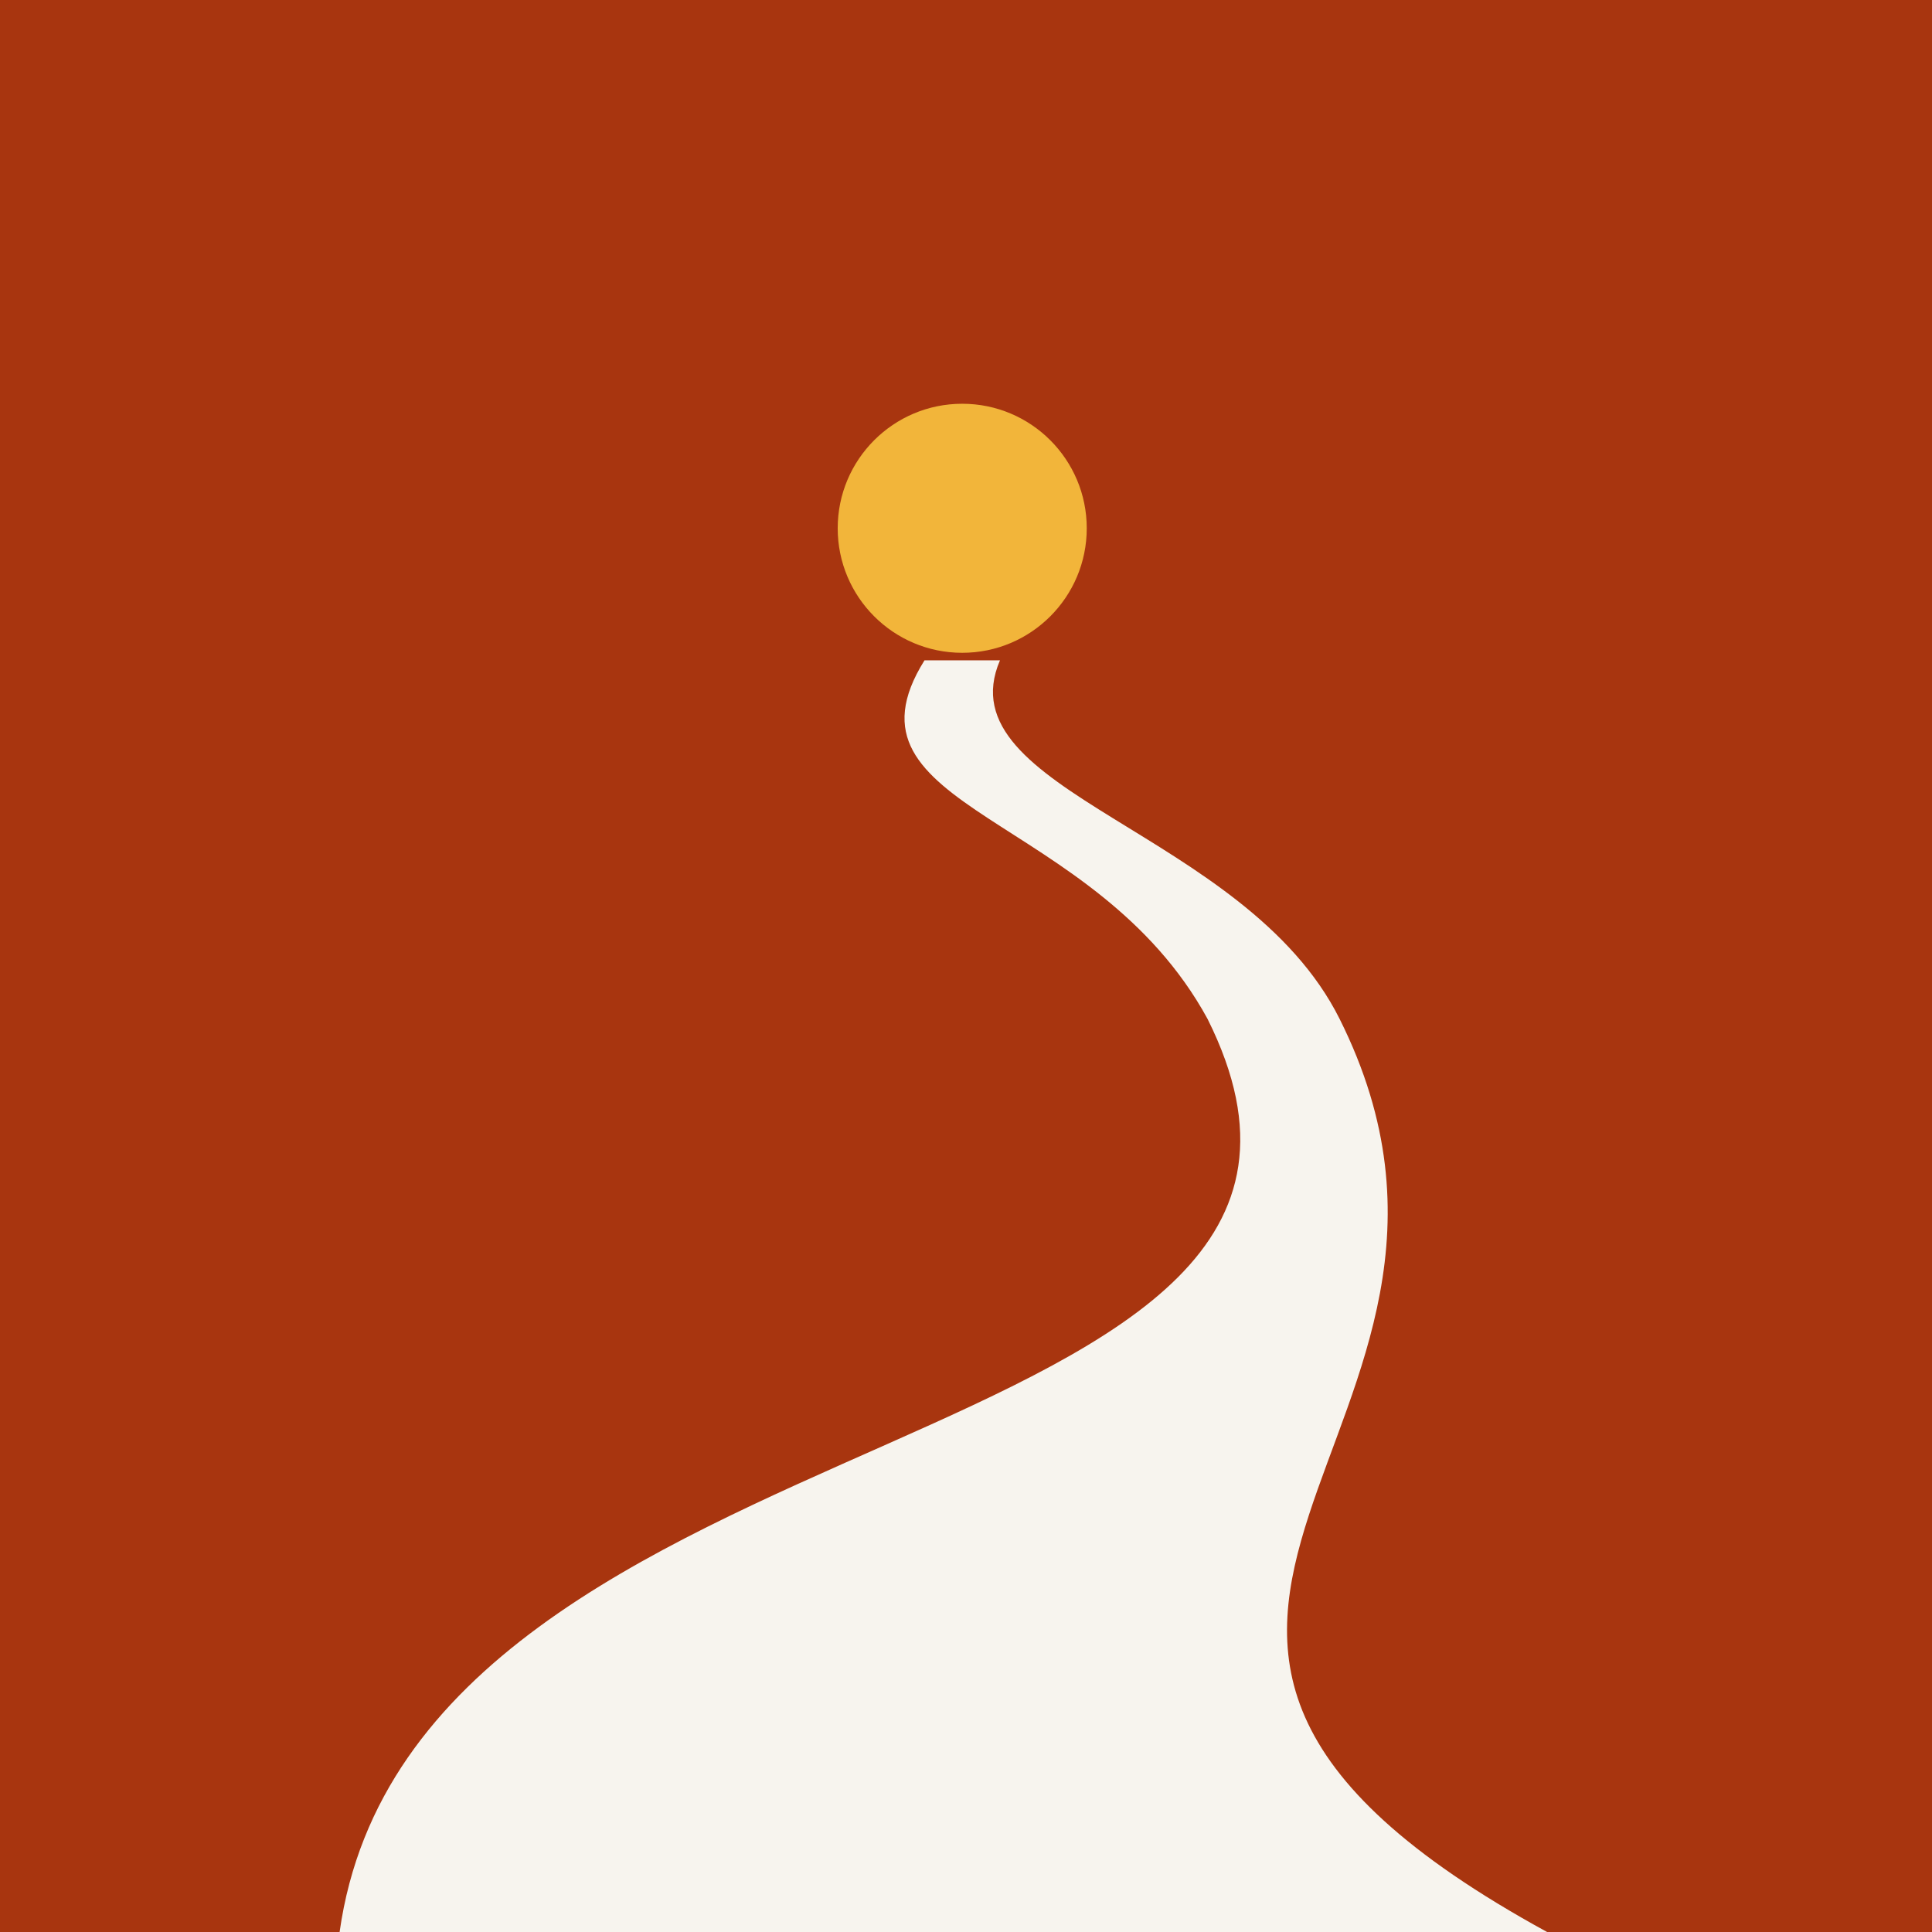
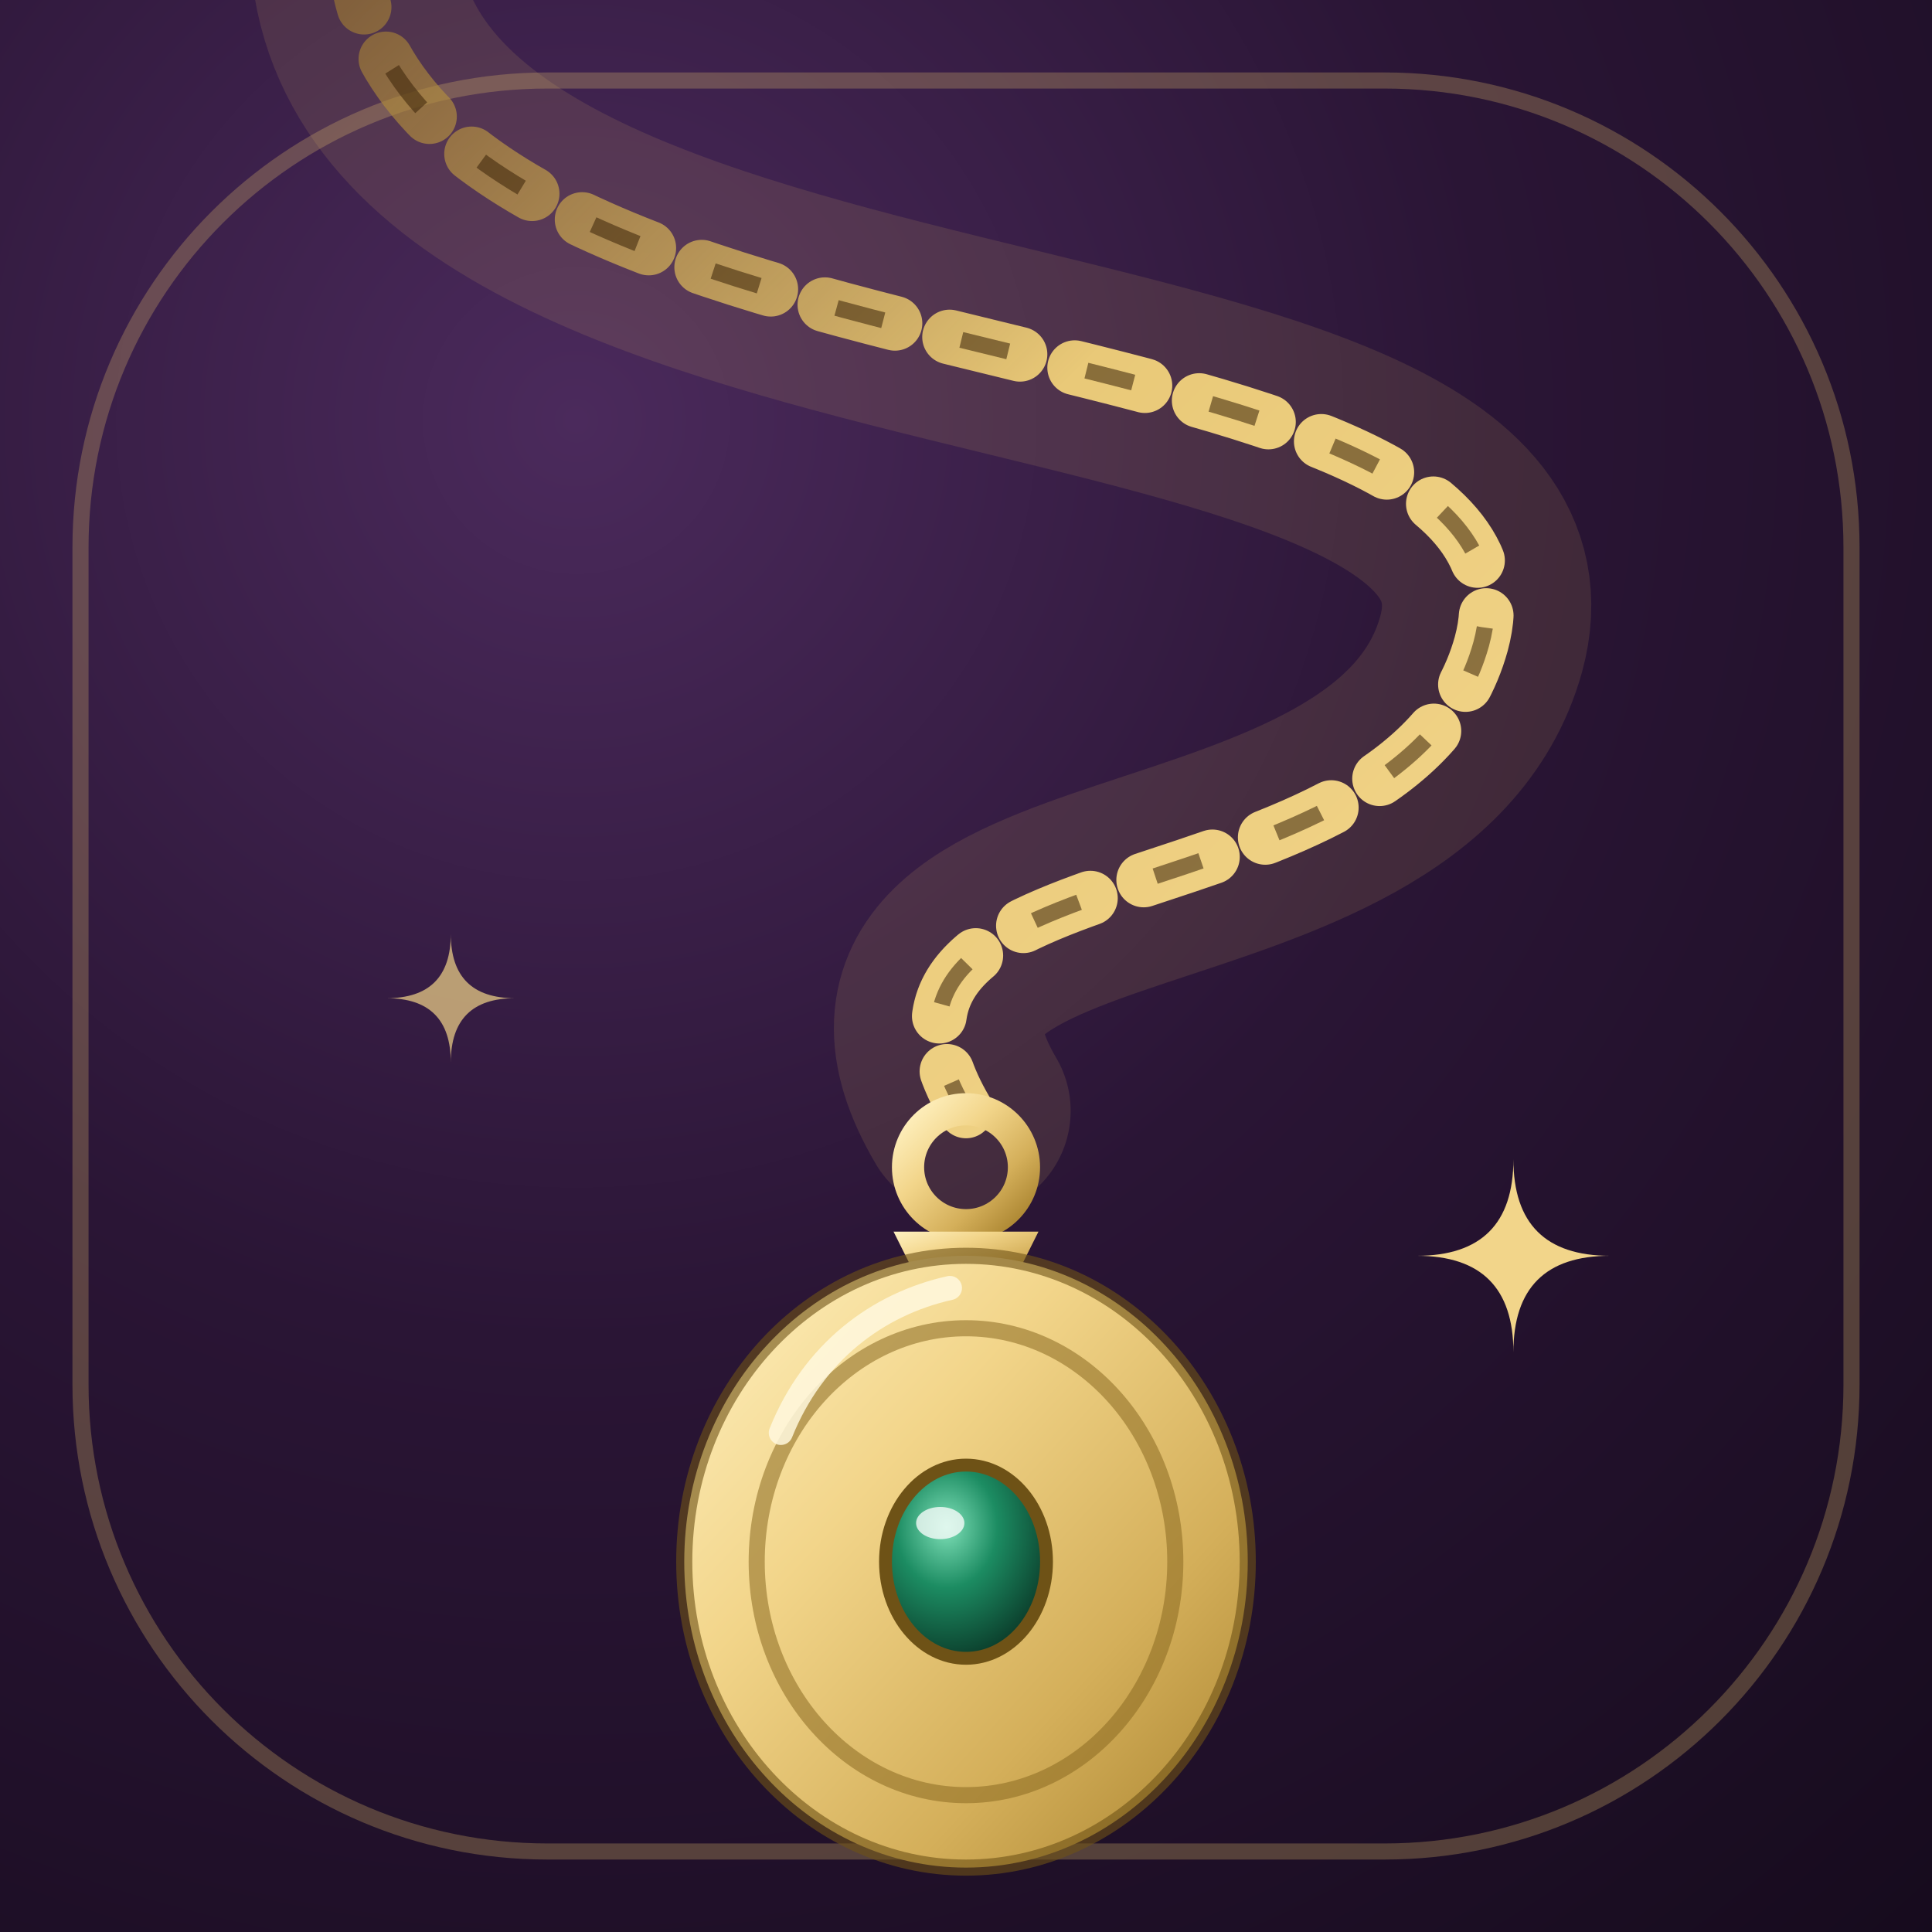
- <svg xmlns="http://www.w3.org/2000/svg" width="1024" height="1024" viewBox="0 0 1024 1024">
-   <rect width="1024" height="1024" fill="#a8350f" />
-   <path d="M180 1024 C220 740 760 780 640 540 C580 430 440 430 490 350 L530 350 C500 420 660 440 710 540 C820 760 520 860 820 1024Z" fill="#f7f4ee" opacity="1" />
-   <circle cx="510" cy="280" r="66" fill="#f2b53a" />
+ <svg xmlns="http://www.w3.org/2000/svg" width="1024" height="1024" viewBox="0 0 120 120" fill="none">
+   <defs>
+     <radialGradient id="tile" cx=".3" cy=".22" r="1.05">
+       <stop offset="0" stop-color="#4B2A5C" />
+       <stop offset=".45" stop-color="#2A1535" />
+       <stop offset="1" stop-color="#160B1D" />
+     </radialGradient>
+     <linearGradient id="metal" x1="0" y1="0" x2="1" y2="1">
+       <stop offset="0" stop-color="#FFF1C1" />
+       <stop offset=".35" stop-color="#F2D58A" />
+       <stop offset=".7" stop-color="#D4AF5A" />
+       <stop offset="1" stop-color="#A8822E" />
+     </linearGradient>
+     <linearGradient id="chain" x1="20" y1="0" x2="90" y2="70" gradientUnits="userSpaceOnUse">
+       <stop offset="0" stop-color="#A8822E" stop-opacity=".55" />
+       <stop offset=".5" stop-color="#E9C978" />
+       <stop offset="1" stop-color="#F2D58A" />
+     </linearGradient>
+     <radialGradient id="gem" cx=".38" cy=".32" r=".7">
+       <stop offset="0" stop-color="#7FE0B8" />
+       <stop offset=".45" stop-color="#1C8C62" />
+       <stop offset="1" stop-color="#0B3D2B" />
+     </radialGradient>
+   </defs>
+   <rect width="120" height="120" fill="url(#tile)" />
+   <rect x="5" y="5" width="110" height="110" rx="29" stroke="#E3BE6B" stroke-opacity=".28" />
+   <path d="M22 -4C22 26 98 18 92 40C87 58 50 52 60 69" stroke="#E3BE6B" stroke-opacity=".13" stroke-width="13" stroke-linecap="round" />
+   <path d="M22 -4C22 26 98 18 92 40C87 58 50 52 60 69" stroke="url(#chain)" stroke-width="3.4" stroke-linecap="round" stroke-dasharray="4.5 3.5" />
+   <path d="M22 -4C22 26 98 18 92 40C87 58 50 52 60 69" stroke="#3A2408" stroke-opacity=".55" stroke-width="1" stroke-dasharray="3 5" stroke-dashoffset="-.75" />
+   <circle cx="60" cy="72.5" r="3.6" stroke="url(#metal)" stroke-width="2" />
+   <path d="M55.5 76.5h9l-1.5 3h-6z" fill="url(#metal)" />
+   <ellipse cx="60" cy="97" rx="17.5" ry="19" fill="url(#metal)" stroke="#6E5216" stroke-opacity=".6" />
+   <ellipse cx="60" cy="97" rx="13" ry="14.5" stroke="#8A6A22" stroke-opacity=".55" />
+   <path d="M48.5 89c2-5 6-8 10.5-9" stroke="#FFF8DE" stroke-opacity=".85" stroke-width="1.5" stroke-linecap="round" />
+   <ellipse cx="60" cy="97" rx="5" ry="6" fill="url(#gem)" stroke="#6E5216" stroke-width=".8" />
+   <ellipse cx="58.4" cy="94.6" rx="1.5" ry="1" fill="#FFFFFF" fill-opacity=".75" />
+   <path d="M94 72Q94 78 100 78Q94 78 94 84Q94 78 88 78Q94 78 94 72Z" fill="#F2D58A" />
+   <path d="M28 58Q28 62 32 62Q28 62 28 66Q28 62 24 62Q28 62 28 58Z" fill="#F2D58A" fill-opacity=".7" />
</svg>
